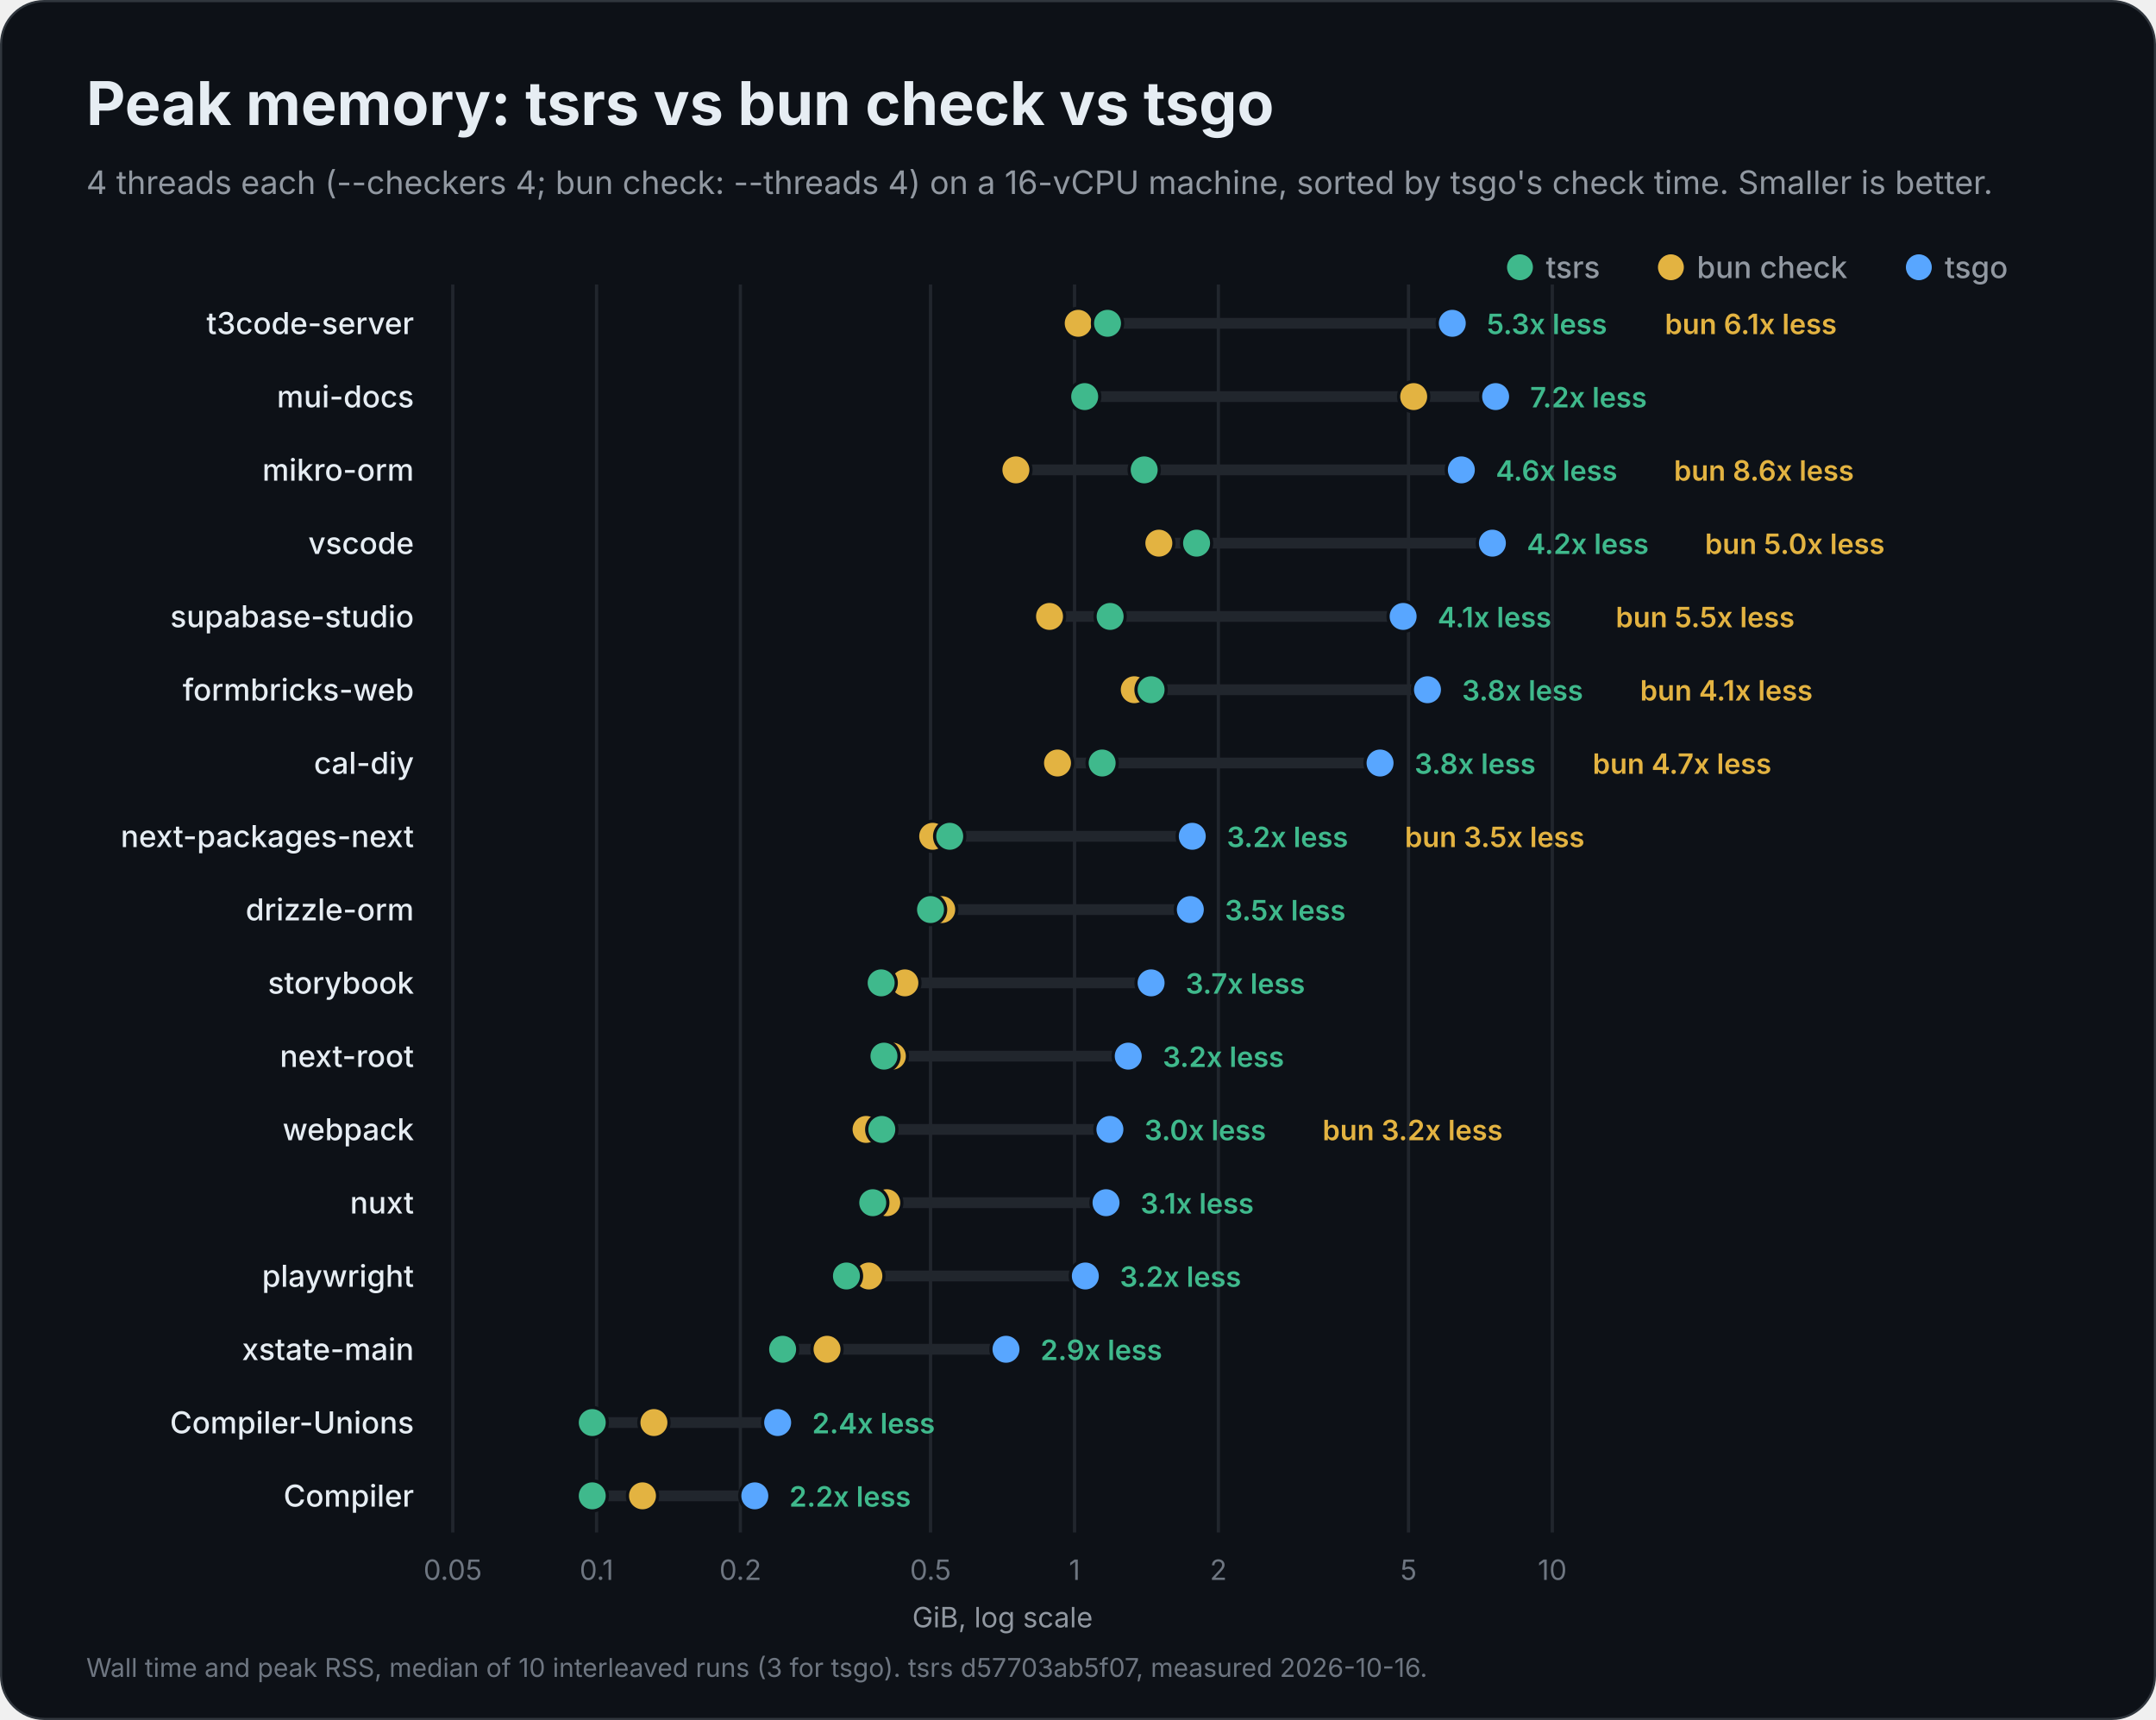
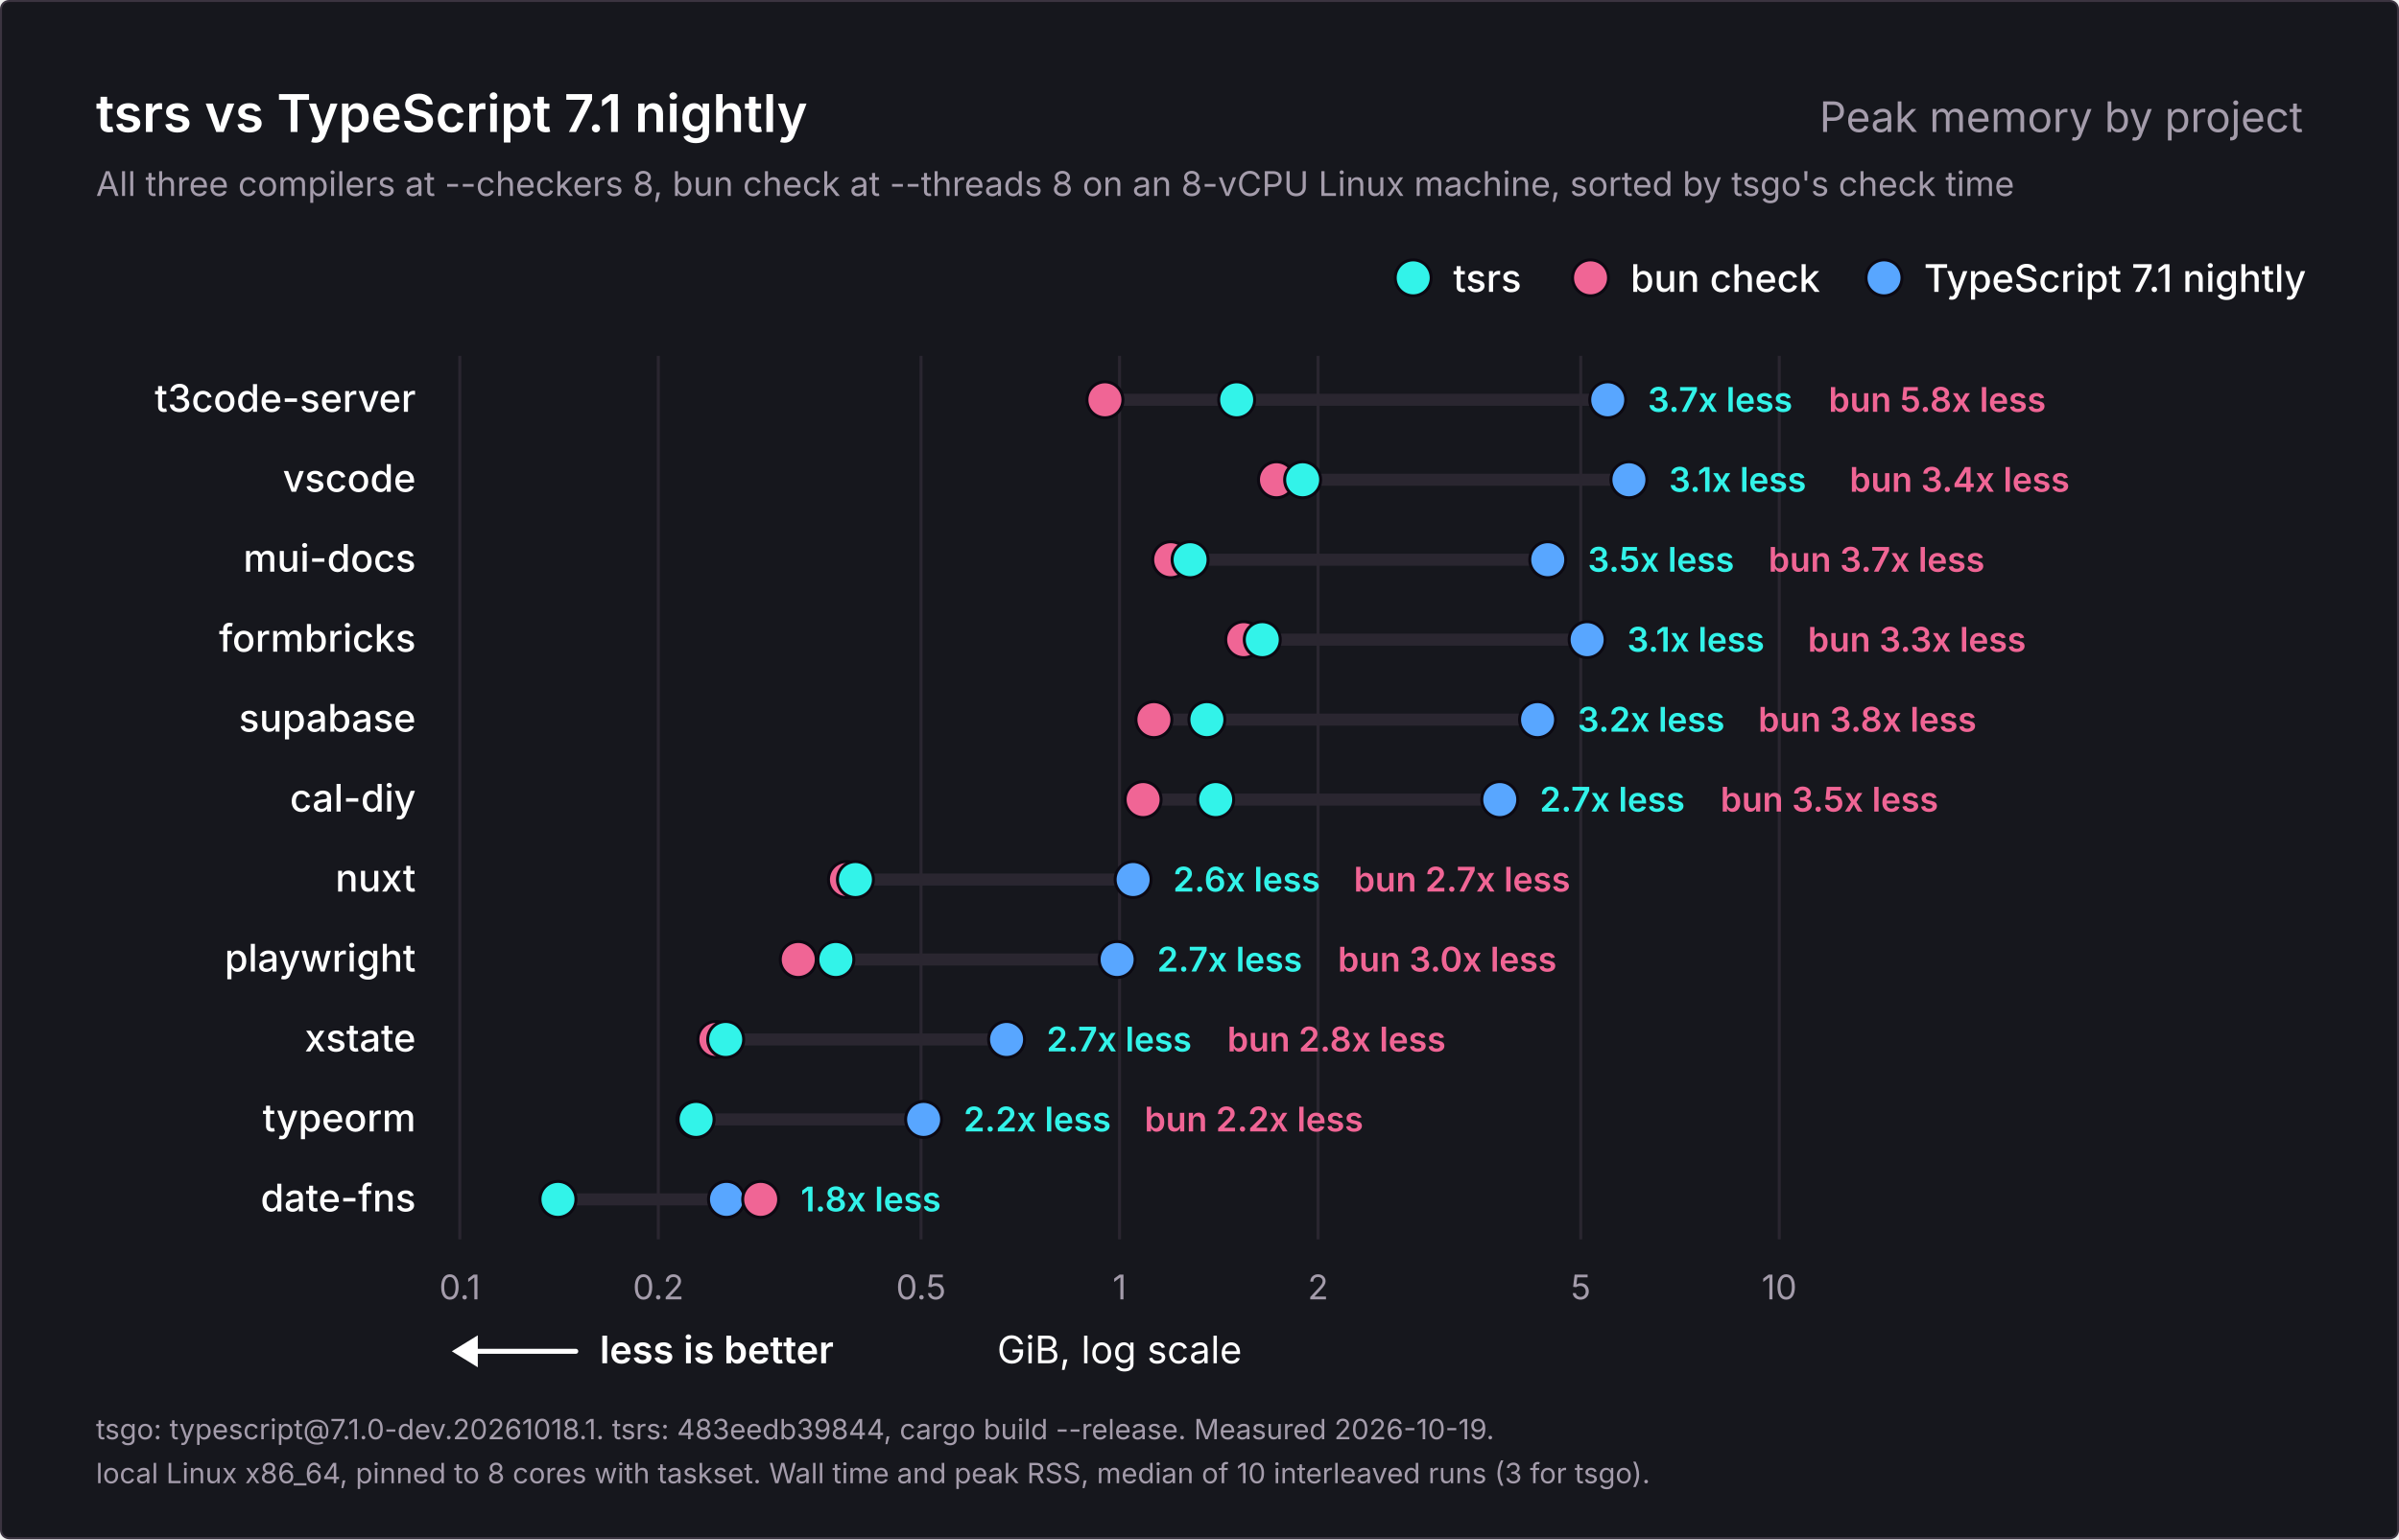
- <svg xmlns="http://www.w3.org/2000/svg" width="1000" height="798" viewBox="0 0 1000 798" role="img" aria-labelledby="title description">
-   <rect x="0.5" y="0.5" width="999" height="797" rx="20" fill="#0d1117" stroke="#30363d" />
-   <g font-family="Inter, -apple-system, BlinkMacSystemFont, 'Segoe UI', Helvetica, Arial, sans-serif" fill="#e6edf3">
-     <text x="40" y="58" font-size="28" font-weight="700">Peak memory: tsrs vs bun check vs tsgo</text>
-     <text x="40" y="90" font-size="15" font-weight="400" fill="#9198a1">4 threads each (--checkers 4; bun check: --threads 4) on a 16-vCPU machine, sorted by tsgo's check time. Smaller is better.</text>
-     <circle cx="890" cy="124" r="6" fill="#58a6ff" />
-     <text x="902" y="129" font-size="14" font-weight="500" fill="#9198a1">tsgo</text>
-     <circle cx="775" cy="124" r="6" fill="#e3b341" />
-     <text x="787" y="129" font-size="14" font-weight="500" fill="#9198a1">bun check</text>
-     <circle cx="705" cy="124" r="6" fill="#3fb98c" />
-     <text x="717" y="129" font-size="14" font-weight="500" fill="#9198a1">tsrs</text>
+ <svg xmlns="http://www.w3.org/2000/svg" width="1200" height="770" viewBox="0 0 1200 770" role="img" aria-labelledby="title description">
+   <rect x="0.5" y="0.5" width="1199" height="769" rx="4" fill="#16171d" stroke="#3b3440" />
+   <g font-family="Inter, -apple-system, BlinkMacSystemFont, 'Segoe UI', Helvetica, Arial, sans-serif" fill="#ffffff">
+     <text x="48" y="66" font-size="26" font-weight="600">tsrs vs TypeScript 7.1 nightly</text>
+     <text x="1152" y="66" font-size="21" font-weight="400" fill="#a49cab" text-anchor="end">Peak memory by project</text>
+     <text x="48" y="98" font-size="17" font-weight="400" fill="#a49cab">All three compilers at --checkers 8, bun check at --threads 8 on an 8-vCPU Linux machine, sorted by tsgo's check time</text>
+     <g data-role="legend">
+       <circle cx="942.4" cy="139" r="9" fill="#58a6ff" stroke="#0c0912" stroke-width="1.5" />
+       <text x="962.4" y="146" font-size="19" font-weight="500">TypeScript 7.1 nightly</text>
+       <circle cx="795.6" cy="139" r="9" fill="#f06595" stroke="#0c0912" stroke-width="1.5" />
+       <text x="815.6" y="146" font-size="19" font-weight="500">bun check</text>
+       <circle cx="706.9" cy="139" r="9" fill="#32f3e9" stroke="#0c0912" stroke-width="1.5" />
+       <text x="726.9" y="146" font-size="19" font-weight="500">tsrs</text>
+     </g>
    <g data-scale="log">
-       <line x1="210.0" y1="132" x2="210.0" y2="711.0" stroke="#21262d" stroke-width="1.5" />
-       <text x="210.0" y="733.0" font-size="13" font-weight="400" fill="#6e7681" text-anchor="middle">0.05</text>
-       <line x1="276.7" y1="132" x2="276.7" y2="711.0" stroke="#21262d" stroke-width="1.5" />
-       <text x="276.7" y="733.0" font-size="13" font-weight="400" fill="#6e7681" text-anchor="middle">0.1</text>
-       <line x1="343.4" y1="132" x2="343.4" y2="711.0" stroke="#21262d" stroke-width="1.5" />
-       <text x="343.4" y="733.0" font-size="13" font-weight="400" fill="#6e7681" text-anchor="middle">0.2</text>
-       <line x1="431.6" y1="132" x2="431.6" y2="711.0" stroke="#21262d" stroke-width="1.5" />
-       <text x="431.6" y="733.0" font-size="13" font-weight="400" fill="#6e7681" text-anchor="middle">0.5</text>
-       <line x1="498.4" y1="132" x2="498.4" y2="711.0" stroke="#21262d" stroke-width="1.5" />
-       <text x="498.4" y="733.0" font-size="13" font-weight="400" fill="#6e7681" text-anchor="middle">1</text>
-       <line x1="565.1" y1="132" x2="565.1" y2="711.0" stroke="#21262d" stroke-width="1.5" />
-       <text x="565.1" y="733.0" font-size="13" font-weight="400" fill="#6e7681" text-anchor="middle">2</text>
-       <line x1="653.3" y1="132" x2="653.3" y2="711.0" stroke="#21262d" stroke-width="1.5" />
-       <text x="653.3" y="733.0" font-size="13" font-weight="400" fill="#6e7681" text-anchor="middle">5</text>
-       <line x1="720.0" y1="132" x2="720.0" y2="711.0" stroke="#21262d" stroke-width="1.5" />
-       <text x="720.0" y="733.0" font-size="13" font-weight="400" fill="#6e7681" text-anchor="middle">10</text>
-       <text x="465.0" y="755.0" font-size="13" font-weight="400" fill="#9198a1" text-anchor="middle">GiB, log scale</text>
+       <line x1="230.0" y1="178" x2="230.0" y2="620.0" stroke="#2a2630" stroke-width="1.5" />
+       <text x="230.0" y="650.0" font-size="17" font-weight="400" fill="#a49cab" text-anchor="middle">0.1</text>
+       <line x1="329.3" y1="178" x2="329.3" y2="620.0" stroke="#2a2630" stroke-width="1.5" />
+       <text x="329.3" y="650.0" font-size="17" font-weight="400" fill="#a49cab" text-anchor="middle">0.2</text>
+       <line x1="460.7" y1="178" x2="460.7" y2="620.0" stroke="#2a2630" stroke-width="1.5" />
+       <text x="460.7" y="650.0" font-size="17" font-weight="400" fill="#a49cab" text-anchor="middle">0.5</text>
+       <line x1="560.0" y1="178" x2="560.0" y2="620.0" stroke="#2a2630" stroke-width="1.5" />
+       <text x="560.0" y="650.0" font-size="17" font-weight="400" fill="#a49cab" text-anchor="middle">1</text>
+       <line x1="659.3" y1="178" x2="659.3" y2="620.0" stroke="#2a2630" stroke-width="1.5" />
+       <text x="659.3" y="650.0" font-size="17" font-weight="400" fill="#a49cab" text-anchor="middle">2</text>
+       <line x1="790.7" y1="178" x2="790.7" y2="620.0" stroke="#2a2630" stroke-width="1.5" />
+       <text x="790.7" y="650.0" font-size="17" font-weight="400" fill="#a49cab" text-anchor="middle">5</text>
+       <line x1="890.0" y1="178" x2="890.0" y2="620.0" stroke="#2a2630" stroke-width="1.5" />
+       <text x="890.0" y="650.0" font-size="17" font-weight="400" fill="#a49cab" text-anchor="middle">10</text>
+       <text x="560.0" y="682.0" font-size="19" font-weight="400" text-anchor="middle">GiB, log scale</text>
+     </g>
+     <g data-role="better">
+       <line x1="234" y1="676.0" x2="288" y2="676.0" stroke="#ffffff" stroke-width="2.5" stroke-linecap="round" />
+       <path d="M226 676.0l13 -8v16z" fill="#ffffff" />
+       <text x="300" y="682.0" font-size="19" font-weight="600">less is better</text>
    </g>
    <g data-project="t3code-server">
-       <text x="192" y="155" font-size="14" font-weight="500" text-anchor="end">t3code-server</text>
-       <line x1="500.1" y1="150" x2="673.6" y2="150" stroke="#21262d" stroke-width="5" stroke-linecap="round" />
-       <circle data-compiler="tsgo" cx="673.6" cy="150" r="7" fill="#58a6ff" stroke="#0d1117" stroke-width="1.5" />
-       <circle data-compiler="bun" cx="500.1" cy="150" r="7" fill="#e3b341" stroke="#0d1117" stroke-width="1.5" />
-       <circle data-compiler="tsrs" cx="513.7" cy="150" r="7" fill="#3fb98c" stroke="#0d1117" stroke-width="1.5" />
-       <text x="689.6" y="155" font-size="13" font-weight="600" fill="#3fb98c">5.3x less</text>
-       <text x="772.2" y="155" font-size="13" font-weight="600" fill="#e3b341">bun 6.1x less</text>
+       <text x="208" y="206" font-size="19" font-weight="500" text-anchor="end">t3code-server</text>
+       <line x1="552.7" y1="200" x2="804.2" y2="200" stroke="#2a2630" stroke-width="6" stroke-linecap="round" />
+       <circle data-compiler="tsgo" cx="804.2" cy="200" r="9" fill="#58a6ff" stroke="#0c0912" stroke-width="1.5" />
+       <circle data-compiler="bun" cx="552.7" cy="200" r="9" fill="#f06595" stroke="#0c0912" stroke-width="1.5" />
+       <circle data-compiler="tsrs" cx="618.6" cy="200" r="9" fill="#32f3e9" stroke="#0c0912" stroke-width="1.5" />
+       <text x="824.2" y="206" font-size="17" font-weight="600" fill="#32f3e9">3.7x less</text>
+       <text x="914.7" y="206" font-size="17" font-weight="600" fill="#f06595">bun 5.8x less</text>
+     </g>
+     <g data-project="vscode">
+       <text x="208" y="246" font-size="19" font-weight="500" text-anchor="end">vscode</text>
+       <line x1="638.5" y1="240" x2="814.8" y2="240" stroke="#2a2630" stroke-width="6" stroke-linecap="round" />
+       <circle data-compiler="tsgo" cx="814.8" cy="240" r="9" fill="#58a6ff" stroke="#0c0912" stroke-width="1.5" />
+       <circle data-compiler="bun" cx="638.5" cy="240" r="9" fill="#f06595" stroke="#0c0912" stroke-width="1.5" />
+       <circle data-compiler="tsrs" cx="651.6" cy="240" r="9" fill="#32f3e9" stroke="#0c0912" stroke-width="1.5" />
+       <text x="834.8" y="246" font-size="17" font-weight="600" fill="#32f3e9">3.1x less</text>
+       <text x="925.2" y="246" font-size="17" font-weight="600" fill="#f06595">bun 3.4x less</text>
    </g>
    <g data-project="mui-docs">
-       <text x="192" y="189" font-size="14" font-weight="500" text-anchor="end">mui-docs</text>
-       <line x1="503.1" y1="184" x2="693.7" y2="184" stroke="#21262d" stroke-width="5" stroke-linecap="round" />
-       <circle data-compiler="tsgo" cx="693.7" cy="184" r="7" fill="#58a6ff" stroke="#0d1117" stroke-width="1.5" />
-       <circle data-compiler="bun" cx="655.7" cy="184" r="7" fill="#e3b341" stroke="#0d1117" stroke-width="1.5" />
-       <circle data-compiler="tsrs" cx="503.1" cy="184" r="7" fill="#3fb98c" stroke="#0d1117" stroke-width="1.5" />
-       <text x="709.7" y="189" font-size="13" font-weight="600" fill="#3fb98c">7.2x less</text>
+       <text x="208" y="286" font-size="19" font-weight="500" text-anchor="end">mui-docs</text>
+       <line x1="585.6" y1="280" x2="774.2" y2="280" stroke="#2a2630" stroke-width="6" stroke-linecap="round" />
+       <circle data-compiler="tsgo" cx="774.2" cy="280" r="9" fill="#58a6ff" stroke="#0c0912" stroke-width="1.5" />
+       <circle data-compiler="bun" cx="585.6" cy="280" r="9" fill="#f06595" stroke="#0c0912" stroke-width="1.5" />
+       <circle data-compiler="tsrs" cx="595.3" cy="280" r="9" fill="#32f3e9" stroke="#0c0912" stroke-width="1.5" />
+       <text x="794.2" y="286" font-size="17" font-weight="600" fill="#32f3e9">3.5x less</text>
+       <text x="884.6" y="286" font-size="17" font-weight="600" fill="#f06595">bun 3.7x less</text>
    </g>
-     <g data-project="mikro-orm">
-       <text x="192" y="223" font-size="14" font-weight="500" text-anchor="end">mikro-orm</text>
-       <line x1="471.2" y1="218" x2="677.8" y2="218" stroke="#21262d" stroke-width="5" stroke-linecap="round" />
-       <circle data-compiler="tsgo" cx="677.8" cy="218" r="7" fill="#58a6ff" stroke="#0d1117" stroke-width="1.5" />
-       <circle data-compiler="bun" cx="471.2" cy="218" r="7" fill="#e3b341" stroke="#0d1117" stroke-width="1.5" />
-       <circle data-compiler="tsrs" cx="530.7" cy="218" r="7" fill="#3fb98c" stroke="#0d1117" stroke-width="1.5" />
-       <text x="693.8" y="223" font-size="13" font-weight="600" fill="#3fb98c">4.6x less</text>
-       <text x="776.4" y="223" font-size="13" font-weight="600" fill="#e3b341">bun 8.6x less</text>
-     </g>
-     <g data-project="vscode">
-       <text x="192" y="257" font-size="14" font-weight="500" text-anchor="end">vscode</text>
-       <line x1="537.5" y1="252" x2="692.2" y2="252" stroke="#21262d" stroke-width="5" stroke-linecap="round" />
-       <circle data-compiler="tsgo" cx="692.2" cy="252" r="7" fill="#58a6ff" stroke="#0d1117" stroke-width="1.5" />
-       <circle data-compiler="bun" cx="537.5" cy="252" r="7" fill="#e3b341" stroke="#0d1117" stroke-width="1.5" />
-       <circle data-compiler="tsrs" cx="555.0" cy="252" r="7" fill="#3fb98c" stroke="#0d1117" stroke-width="1.5" />
-       <text x="708.2" y="257" font-size="13" font-weight="600" fill="#3fb98c">4.2x less</text>
-       <text x="790.8" y="257" font-size="13" font-weight="600" fill="#e3b341">bun 5.0x less</text>
+     <g data-project="formbricks-web">
+       <text x="208" y="326" font-size="19" font-weight="500" text-anchor="end">formbricks</text>
+       <line x1="622.1" y1="320" x2="793.9" y2="320" stroke="#2a2630" stroke-width="6" stroke-linecap="round" />
+       <circle data-compiler="tsgo" cx="793.9" cy="320" r="9" fill="#58a6ff" stroke="#0c0912" stroke-width="1.5" />
+       <circle data-compiler="bun" cx="622.1" cy="320" r="9" fill="#f06595" stroke="#0c0912" stroke-width="1.5" />
+       <circle data-compiler="tsrs" cx="631.4" cy="320" r="9" fill="#32f3e9" stroke="#0c0912" stroke-width="1.5" />
+       <text x="813.9" y="326" font-size="17" font-weight="600" fill="#32f3e9">3.1x less</text>
+       <text x="904.3" y="326" font-size="17" font-weight="600" fill="#f06595">bun 3.3x less</text>
    </g>
    <g data-project="supabase-studio">
-       <text x="192" y="291" font-size="14" font-weight="500" text-anchor="end">supabase-studio</text>
-       <line x1="486.8" y1="286" x2="650.8" y2="286" stroke="#21262d" stroke-width="5" stroke-linecap="round" />
-       <circle data-compiler="tsgo" cx="650.8" cy="286" r="7" fill="#58a6ff" stroke="#0d1117" stroke-width="1.5" />
-       <circle data-compiler="bun" cx="486.8" cy="286" r="7" fill="#e3b341" stroke="#0d1117" stroke-width="1.5" />
-       <circle data-compiler="tsrs" cx="514.9" cy="286" r="7" fill="#3fb98c" stroke="#0d1117" stroke-width="1.5" />
-       <text x="666.8" y="291" font-size="13" font-weight="600" fill="#3fb98c">4.1x less</text>
-       <text x="749.4" y="291" font-size="13" font-weight="600" fill="#e3b341">bun 5.5x less</text>
-     </g>
-     <g data-project="formbricks-web">
-       <text x="192" y="325" font-size="14" font-weight="500" text-anchor="end">formbricks-web</text>
-       <line x1="526.1" y1="320" x2="662.1" y2="320" stroke="#21262d" stroke-width="5" stroke-linecap="round" />
-       <circle data-compiler="tsgo" cx="662.1" cy="320" r="7" fill="#58a6ff" stroke="#0d1117" stroke-width="1.5" />
-       <circle data-compiler="bun" cx="526.1" cy="320" r="7" fill="#e3b341" stroke="#0d1117" stroke-width="1.5" />
-       <circle data-compiler="tsrs" cx="533.9" cy="320" r="7" fill="#3fb98c" stroke="#0d1117" stroke-width="1.5" />
-       <text x="678.1" y="325" font-size="13" font-weight="600" fill="#3fb98c">3.8x less</text>
-       <text x="760.7" y="325" font-size="13" font-weight="600" fill="#e3b341">bun 4.1x less</text>
+       <text x="208" y="366" font-size="19" font-weight="500" text-anchor="end">supabase</text>
+       <line x1="577.2" y1="360" x2="769.1" y2="360" stroke="#2a2630" stroke-width="6" stroke-linecap="round" />
+       <circle data-compiler="tsgo" cx="769.1" cy="360" r="9" fill="#58a6ff" stroke="#0c0912" stroke-width="1.5" />
+       <circle data-compiler="bun" cx="577.2" cy="360" r="9" fill="#f06595" stroke="#0c0912" stroke-width="1.5" />
+       <circle data-compiler="tsrs" cx="603.7" cy="360" r="9" fill="#32f3e9" stroke="#0c0912" stroke-width="1.5" />
+       <text x="789.1" y="366" font-size="17" font-weight="600" fill="#32f3e9">3.2x less</text>
+       <text x="879.5" y="366" font-size="17" font-weight="600" fill="#f06595">bun 3.8x less</text>
    </g>
    <g data-project="cal-diy">
-       <text x="192" y="359" font-size="14" font-weight="500" text-anchor="end">cal-diy</text>
-       <line x1="490.5" y1="354" x2="640.1" y2="354" stroke="#21262d" stroke-width="5" stroke-linecap="round" />
-       <circle data-compiler="tsgo" cx="640.1" cy="354" r="7" fill="#58a6ff" stroke="#0d1117" stroke-width="1.5" />
-       <circle data-compiler="bun" cx="490.5" cy="354" r="7" fill="#e3b341" stroke="#0d1117" stroke-width="1.5" />
-       <circle data-compiler="tsrs" cx="511.2" cy="354" r="7" fill="#3fb98c" stroke="#0d1117" stroke-width="1.5" />
-       <text x="656.1" y="359" font-size="13" font-weight="600" fill="#3fb98c">3.8x less</text>
-       <text x="738.7" y="359" font-size="13" font-weight="600" fill="#e3b341">bun 4.7x less</text>
-     </g>
-     <g data-project="next-packages-next">
-       <text x="192" y="393" font-size="14" font-weight="500" text-anchor="end">next-packages-next</text>
-       <line x1="432.6" y1="388" x2="553.0" y2="388" stroke="#21262d" stroke-width="5" stroke-linecap="round" />
-       <circle data-compiler="tsgo" cx="553.0" cy="388" r="7" fill="#58a6ff" stroke="#0d1117" stroke-width="1.5" />
-       <circle data-compiler="bun" cx="432.6" cy="388" r="7" fill="#e3b341" stroke="#0d1117" stroke-width="1.5" />
-       <circle data-compiler="tsrs" cx="440.5" cy="388" r="7" fill="#3fb98c" stroke="#0d1117" stroke-width="1.5" />
-       <text x="569.0" y="393" font-size="13" font-weight="600" fill="#3fb98c">3.2x less</text>
-       <text x="651.6" y="393" font-size="13" font-weight="600" fill="#e3b341">bun 3.5x less</text>
-     </g>
-     <g data-project="drizzle-orm">
-       <text x="192" y="427" font-size="14" font-weight="500" text-anchor="end">drizzle-orm</text>
-       <line x1="431.6" y1="422" x2="552.1" y2="422" stroke="#21262d" stroke-width="5" stroke-linecap="round" />
-       <circle data-compiler="tsgo" cx="552.1" cy="422" r="7" fill="#58a6ff" stroke="#0d1117" stroke-width="1.5" />
-       <circle data-compiler="bun" cx="436.8" cy="422" r="7" fill="#e3b341" stroke="#0d1117" stroke-width="1.5" />
-       <circle data-compiler="tsrs" cx="431.6" cy="422" r="7" fill="#3fb98c" stroke="#0d1117" stroke-width="1.5" />
-       <text x="568.1" y="427" font-size="13" font-weight="600" fill="#3fb98c">3.5x less</text>
-     </g>
-     <g data-project="storybook">
-       <text x="192" y="461" font-size="14" font-weight="500" text-anchor="end">storybook</text>
-       <line x1="408.7" y1="456" x2="533.9" y2="456" stroke="#21262d" stroke-width="5" stroke-linecap="round" />
-       <circle data-compiler="tsgo" cx="533.9" cy="456" r="7" fill="#58a6ff" stroke="#0d1117" stroke-width="1.5" />
-       <circle data-compiler="bun" cx="419.7" cy="456" r="7" fill="#e3b341" stroke="#0d1117" stroke-width="1.5" />
-       <circle data-compiler="tsrs" cx="408.7" cy="456" r="7" fill="#3fb98c" stroke="#0d1117" stroke-width="1.5" />
-       <text x="549.9" y="461" font-size="13" font-weight="600" fill="#3fb98c">3.7x less</text>
-     </g>
-     <g data-project="next-root">
-       <text x="192" y="495" font-size="14" font-weight="500" text-anchor="end">next-root</text>
-       <line x1="410.0" y1="490" x2="523.3" y2="490" stroke="#21262d" stroke-width="5" stroke-linecap="round" />
-       <circle data-compiler="tsgo" cx="523.3" cy="490" r="7" fill="#58a6ff" stroke="#0d1117" stroke-width="1.5" />
-       <circle data-compiler="bun" cx="413.9" cy="490" r="7" fill="#e3b341" stroke="#0d1117" stroke-width="1.5" />
-       <circle data-compiler="tsrs" cx="410.0" cy="490" r="7" fill="#3fb98c" stroke="#0d1117" stroke-width="1.5" />
-       <text x="539.3" y="495" font-size="13" font-weight="600" fill="#3fb98c">3.2x less</text>
-     </g>
-     <g data-project="webpack">
-       <text x="192" y="529" font-size="14" font-weight="500" text-anchor="end">webpack</text>
-       <line x1="401.7" y1="524" x2="514.8" y2="524" stroke="#21262d" stroke-width="5" stroke-linecap="round" />
-       <circle data-compiler="tsgo" cx="514.8" cy="524" r="7" fill="#58a6ff" stroke="#0d1117" stroke-width="1.5" />
-       <circle data-compiler="bun" cx="401.7" cy="524" r="7" fill="#e3b341" stroke="#0d1117" stroke-width="1.5" />
-       <circle data-compiler="tsrs" cx="409.0" cy="524" r="7" fill="#3fb98c" stroke="#0d1117" stroke-width="1.5" />
-       <text x="530.8" y="529" font-size="13" font-weight="600" fill="#3fb98c">3.0x less</text>
-       <text x="613.4" y="529" font-size="13" font-weight="600" fill="#e3b341">bun 3.2x less</text>
+       <text x="208" y="406" font-size="19" font-weight="500" text-anchor="end">cal-diy</text>
+       <line x1="571.8" y1="400" x2="750.2" y2="400" stroke="#2a2630" stroke-width="6" stroke-linecap="round" />
+       <circle data-compiler="tsgo" cx="750.2" cy="400" r="9" fill="#58a6ff" stroke="#0c0912" stroke-width="1.5" />
+       <circle data-compiler="bun" cx="571.8" cy="400" r="9" fill="#f06595" stroke="#0c0912" stroke-width="1.5" />
+       <circle data-compiler="tsrs" cx="608.1" cy="400" r="9" fill="#32f3e9" stroke="#0c0912" stroke-width="1.5" />
+       <text x="770.2" y="406" font-size="17" font-weight="600" fill="#32f3e9">2.7x less</text>
+       <text x="860.6" y="406" font-size="17" font-weight="600" fill="#f06595">bun 3.5x less</text>
    </g>
    <g data-project="nuxt">
-       <text x="192" y="563" font-size="14" font-weight="500" text-anchor="end">nuxt</text>
-       <line x1="404.8" y1="558" x2="513.0" y2="558" stroke="#21262d" stroke-width="5" stroke-linecap="round" />
-       <circle data-compiler="tsgo" cx="513.0" cy="558" r="7" fill="#58a6ff" stroke="#0d1117" stroke-width="1.5" />
-       <circle data-compiler="bun" cx="411.3" cy="558" r="7" fill="#e3b341" stroke="#0d1117" stroke-width="1.5" />
-       <circle data-compiler="tsrs" cx="404.8" cy="558" r="7" fill="#3fb98c" stroke="#0d1117" stroke-width="1.5" />
-       <text x="529.0" y="563" font-size="13" font-weight="600" fill="#3fb98c">3.1x less</text>
+       <text x="208" y="446" font-size="19" font-weight="500" text-anchor="end">nuxt</text>
+       <line x1="423.4" y1="440" x2="566.8" y2="440" stroke="#2a2630" stroke-width="6" stroke-linecap="round" />
+       <circle data-compiler="tsgo" cx="566.8" cy="440" r="9" fill="#58a6ff" stroke="#0c0912" stroke-width="1.5" />
+       <circle data-compiler="bun" cx="423.4" cy="440" r="9" fill="#f06595" stroke="#0c0912" stroke-width="1.5" />
+       <circle data-compiler="tsrs" cx="427.9" cy="440" r="9" fill="#32f3e9" stroke="#0c0912" stroke-width="1.5" />
+       <text x="586.8" y="446" font-size="17" font-weight="600" fill="#32f3e9">2.6x less</text>
+       <text x="677.2" y="446" font-size="17" font-weight="600" fill="#f06595">bun 2.7x less</text>
    </g>
    <g data-project="playwright">
-       <text x="192" y="597" font-size="14" font-weight="500" text-anchor="end">playwright</text>
-       <line x1="392.6" y1="592" x2="503.4" y2="592" stroke="#21262d" stroke-width="5" stroke-linecap="round" />
-       <circle data-compiler="tsgo" cx="503.4" cy="592" r="7" fill="#58a6ff" stroke="#0d1117" stroke-width="1.5" />
-       <circle data-compiler="bun" cx="403.0" cy="592" r="7" fill="#e3b341" stroke="#0d1117" stroke-width="1.5" />
-       <circle data-compiler="tsrs" cx="392.6" cy="592" r="7" fill="#3fb98c" stroke="#0d1117" stroke-width="1.5" />
-       <text x="519.4" y="597" font-size="13" font-weight="600" fill="#3fb98c">3.2x less</text>
+       <text x="208" y="486" font-size="19" font-weight="500" text-anchor="end">playwright</text>
+       <line x1="399.3" y1="480" x2="558.8" y2="480" stroke="#2a2630" stroke-width="6" stroke-linecap="round" />
+       <circle data-compiler="tsgo" cx="558.8" cy="480" r="9" fill="#58a6ff" stroke="#0c0912" stroke-width="1.5" />
+       <circle data-compiler="bun" cx="399.3" cy="480" r="9" fill="#f06595" stroke="#0c0912" stroke-width="1.5" />
+       <circle data-compiler="tsrs" cx="418.1" cy="480" r="9" fill="#32f3e9" stroke="#0c0912" stroke-width="1.5" />
+       <text x="578.8" y="486" font-size="17" font-weight="600" fill="#32f3e9">2.7x less</text>
+       <text x="669.2" y="486" font-size="17" font-weight="600" fill="#f06595">bun 3.0x less</text>
    </g>
    <g data-project="xstate-main">
-       <text x="192" y="631" font-size="14" font-weight="500" text-anchor="end">xstate-main</text>
-       <line x1="363.0" y1="626" x2="466.6" y2="626" stroke="#21262d" stroke-width="5" stroke-linecap="round" />
-       <circle data-compiler="tsgo" cx="466.6" cy="626" r="7" fill="#58a6ff" stroke="#0d1117" stroke-width="1.5" />
-       <circle data-compiler="bun" cx="383.6" cy="626" r="7" fill="#e3b341" stroke="#0d1117" stroke-width="1.5" />
-       <circle data-compiler="tsrs" cx="363.0" cy="626" r="7" fill="#3fb98c" stroke="#0d1117" stroke-width="1.5" />
-       <text x="482.6" y="631" font-size="13" font-weight="600" fill="#3fb98c">2.9x less</text>
+       <text x="208" y="526" font-size="19" font-weight="500" text-anchor="end">xstate</text>
+       <line x1="358.1" y1="520" x2="503.5" y2="520" stroke="#2a2630" stroke-width="6" stroke-linecap="round" />
+       <circle data-compiler="tsgo" cx="503.5" cy="520" r="9" fill="#58a6ff" stroke="#0c0912" stroke-width="1.5" />
+       <circle data-compiler="bun" cx="358.1" cy="520" r="9" fill="#f06595" stroke="#0c0912" stroke-width="1.5" />
+       <circle data-compiler="tsrs" cx="363.0" cy="520" r="9" fill="#32f3e9" stroke="#0c0912" stroke-width="1.5" />
+       <text x="523.5" y="526" font-size="17" font-weight="600" fill="#32f3e9">2.7x less</text>
+       <text x="613.9" y="526" font-size="17" font-weight="600" fill="#f06595">bun 2.8x less</text>
    </g>
-     <g data-project="Compiler-Unions">
-       <text x="192" y="665" font-size="14" font-weight="500" text-anchor="end">Compiler-Unions</text>
-       <line x1="274.7" y1="660" x2="360.7" y2="660" stroke="#21262d" stroke-width="5" stroke-linecap="round" />
-       <circle data-compiler="tsgo" cx="360.7" cy="660" r="7" fill="#58a6ff" stroke="#0d1117" stroke-width="1.5" />
-       <circle data-compiler="bun" cx="303.3" cy="660" r="7" fill="#e3b341" stroke="#0d1117" stroke-width="1.5" />
-       <circle data-compiler="tsrs" cx="274.7" cy="660" r="7" fill="#3fb98c" stroke="#0d1117" stroke-width="1.5" />
-       <text x="376.7" y="665" font-size="13" font-weight="600" fill="#3fb98c">2.4x less</text>
+     <g data-project="typeorm">
+       <text x="208" y="566" font-size="19" font-weight="500" text-anchor="end">typeorm</text>
+       <line x1="347.6" y1="560" x2="462.0" y2="560" stroke="#2a2630" stroke-width="6" stroke-linecap="round" />
+       <circle data-compiler="tsgo" cx="462.0" cy="560" r="9" fill="#58a6ff" stroke="#0c0912" stroke-width="1.5" />
+       <circle data-compiler="bun" cx="347.6" cy="560" r="9" fill="#f06595" stroke="#0c0912" stroke-width="1.5" />
+       <circle data-compiler="tsrs" cx="348.2" cy="560" r="9" fill="#32f3e9" stroke="#0c0912" stroke-width="1.5" />
+       <text x="482.0" y="566" font-size="17" font-weight="600" fill="#32f3e9">2.2x less</text>
+       <text x="572.5" y="566" font-size="17" font-weight="600" fill="#f06595">bun 2.2x less</text>
    </g>
-     <g data-project="Compiler">
-       <text x="192" y="699" font-size="14" font-weight="500" text-anchor="end">Compiler</text>
-       <line x1="274.7" y1="694" x2="350.1" y2="694" stroke="#21262d" stroke-width="5" stroke-linecap="round" />
-       <circle data-compiler="tsgo" cx="350.1" cy="694" r="7" fill="#58a6ff" stroke="#0d1117" stroke-width="1.5" />
-       <circle data-compiler="bun" cx="298.0" cy="694" r="7" fill="#e3b341" stroke="#0d1117" stroke-width="1.5" />
-       <circle data-compiler="tsrs" cx="274.7" cy="694" r="7" fill="#3fb98c" stroke="#0d1117" stroke-width="1.5" />
-       <text x="366.1" y="699" font-size="13" font-weight="600" fill="#3fb98c">2.2x less</text>
+     <g data-project="date-fns">
+       <text x="208" y="606" font-size="19" font-weight="500" text-anchor="end">date-fns</text>
+       <line x1="279.1" y1="600" x2="380.5" y2="600" stroke="#2a2630" stroke-width="6" stroke-linecap="round" />
+       <circle data-compiler="tsgo" cx="363.4" cy="600" r="9" fill="#58a6ff" stroke="#0c0912" stroke-width="1.5" />
+       <circle data-compiler="bun" cx="380.5" cy="600" r="9" fill="#f06595" stroke="#0c0912" stroke-width="1.5" />
+       <circle data-compiler="tsrs" cx="279.1" cy="600" r="9" fill="#32f3e9" stroke="#0c0912" stroke-width="1.5" />
+       <text x="400.5" y="606" font-size="17" font-weight="600" fill="#32f3e9">1.8x less</text>
    </g>
-     <text x="40" y="778" font-size="12" font-weight="400" fill="#6e7681">Wall time and peak RSS, median of 10 interleaved runs (3 for tsgo). tsrs d57703ab5f07, measured 2026-10-16.</text>
+     <text x="48" y="720" font-size="14" font-weight="400" fill="#a49cab">tsgo: typescript@7.1.0-dev.20261018.1. tsrs: 483eedb39844, cargo build --release. Measured 2026-10-19.</text>
+     <text x="48" y="742" font-size="14" font-weight="400" fill="#a49cab">local Linux x86_64, pinned to 8 cores with taskset. Wall time and peak RSS, median of 10 interleaved runs (3 for tsgo).</text>
  </g>
</svg>
